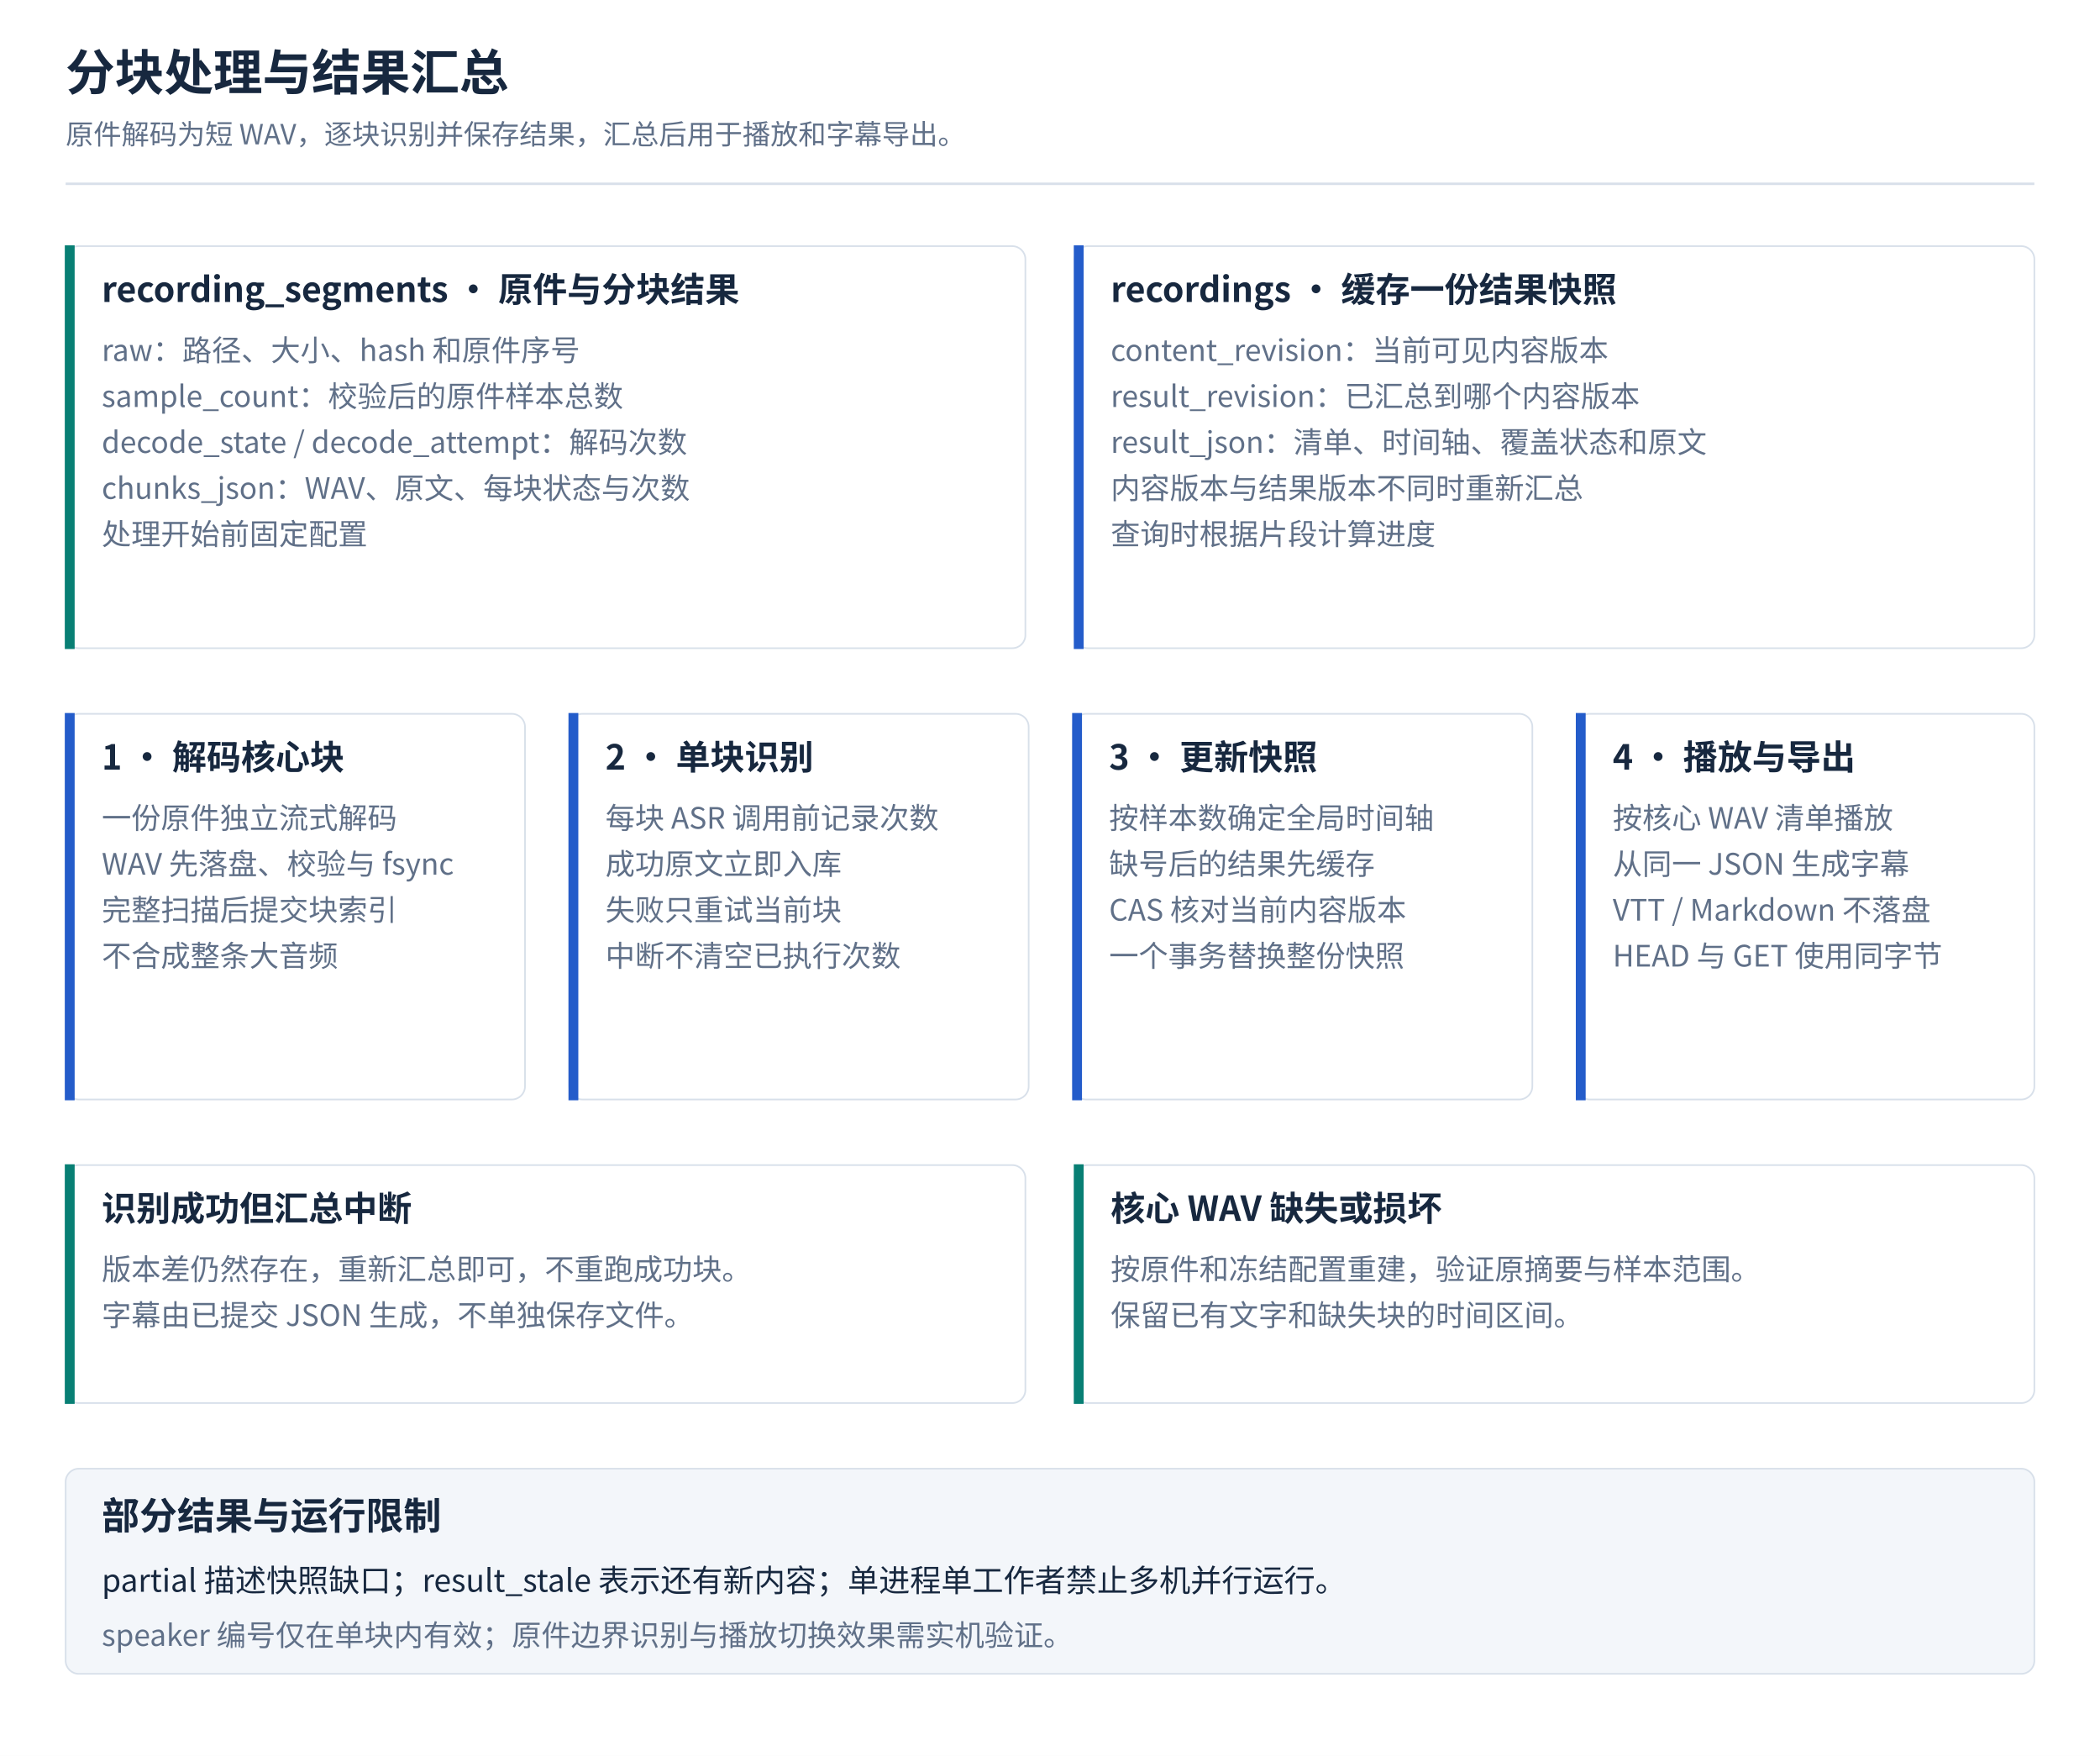
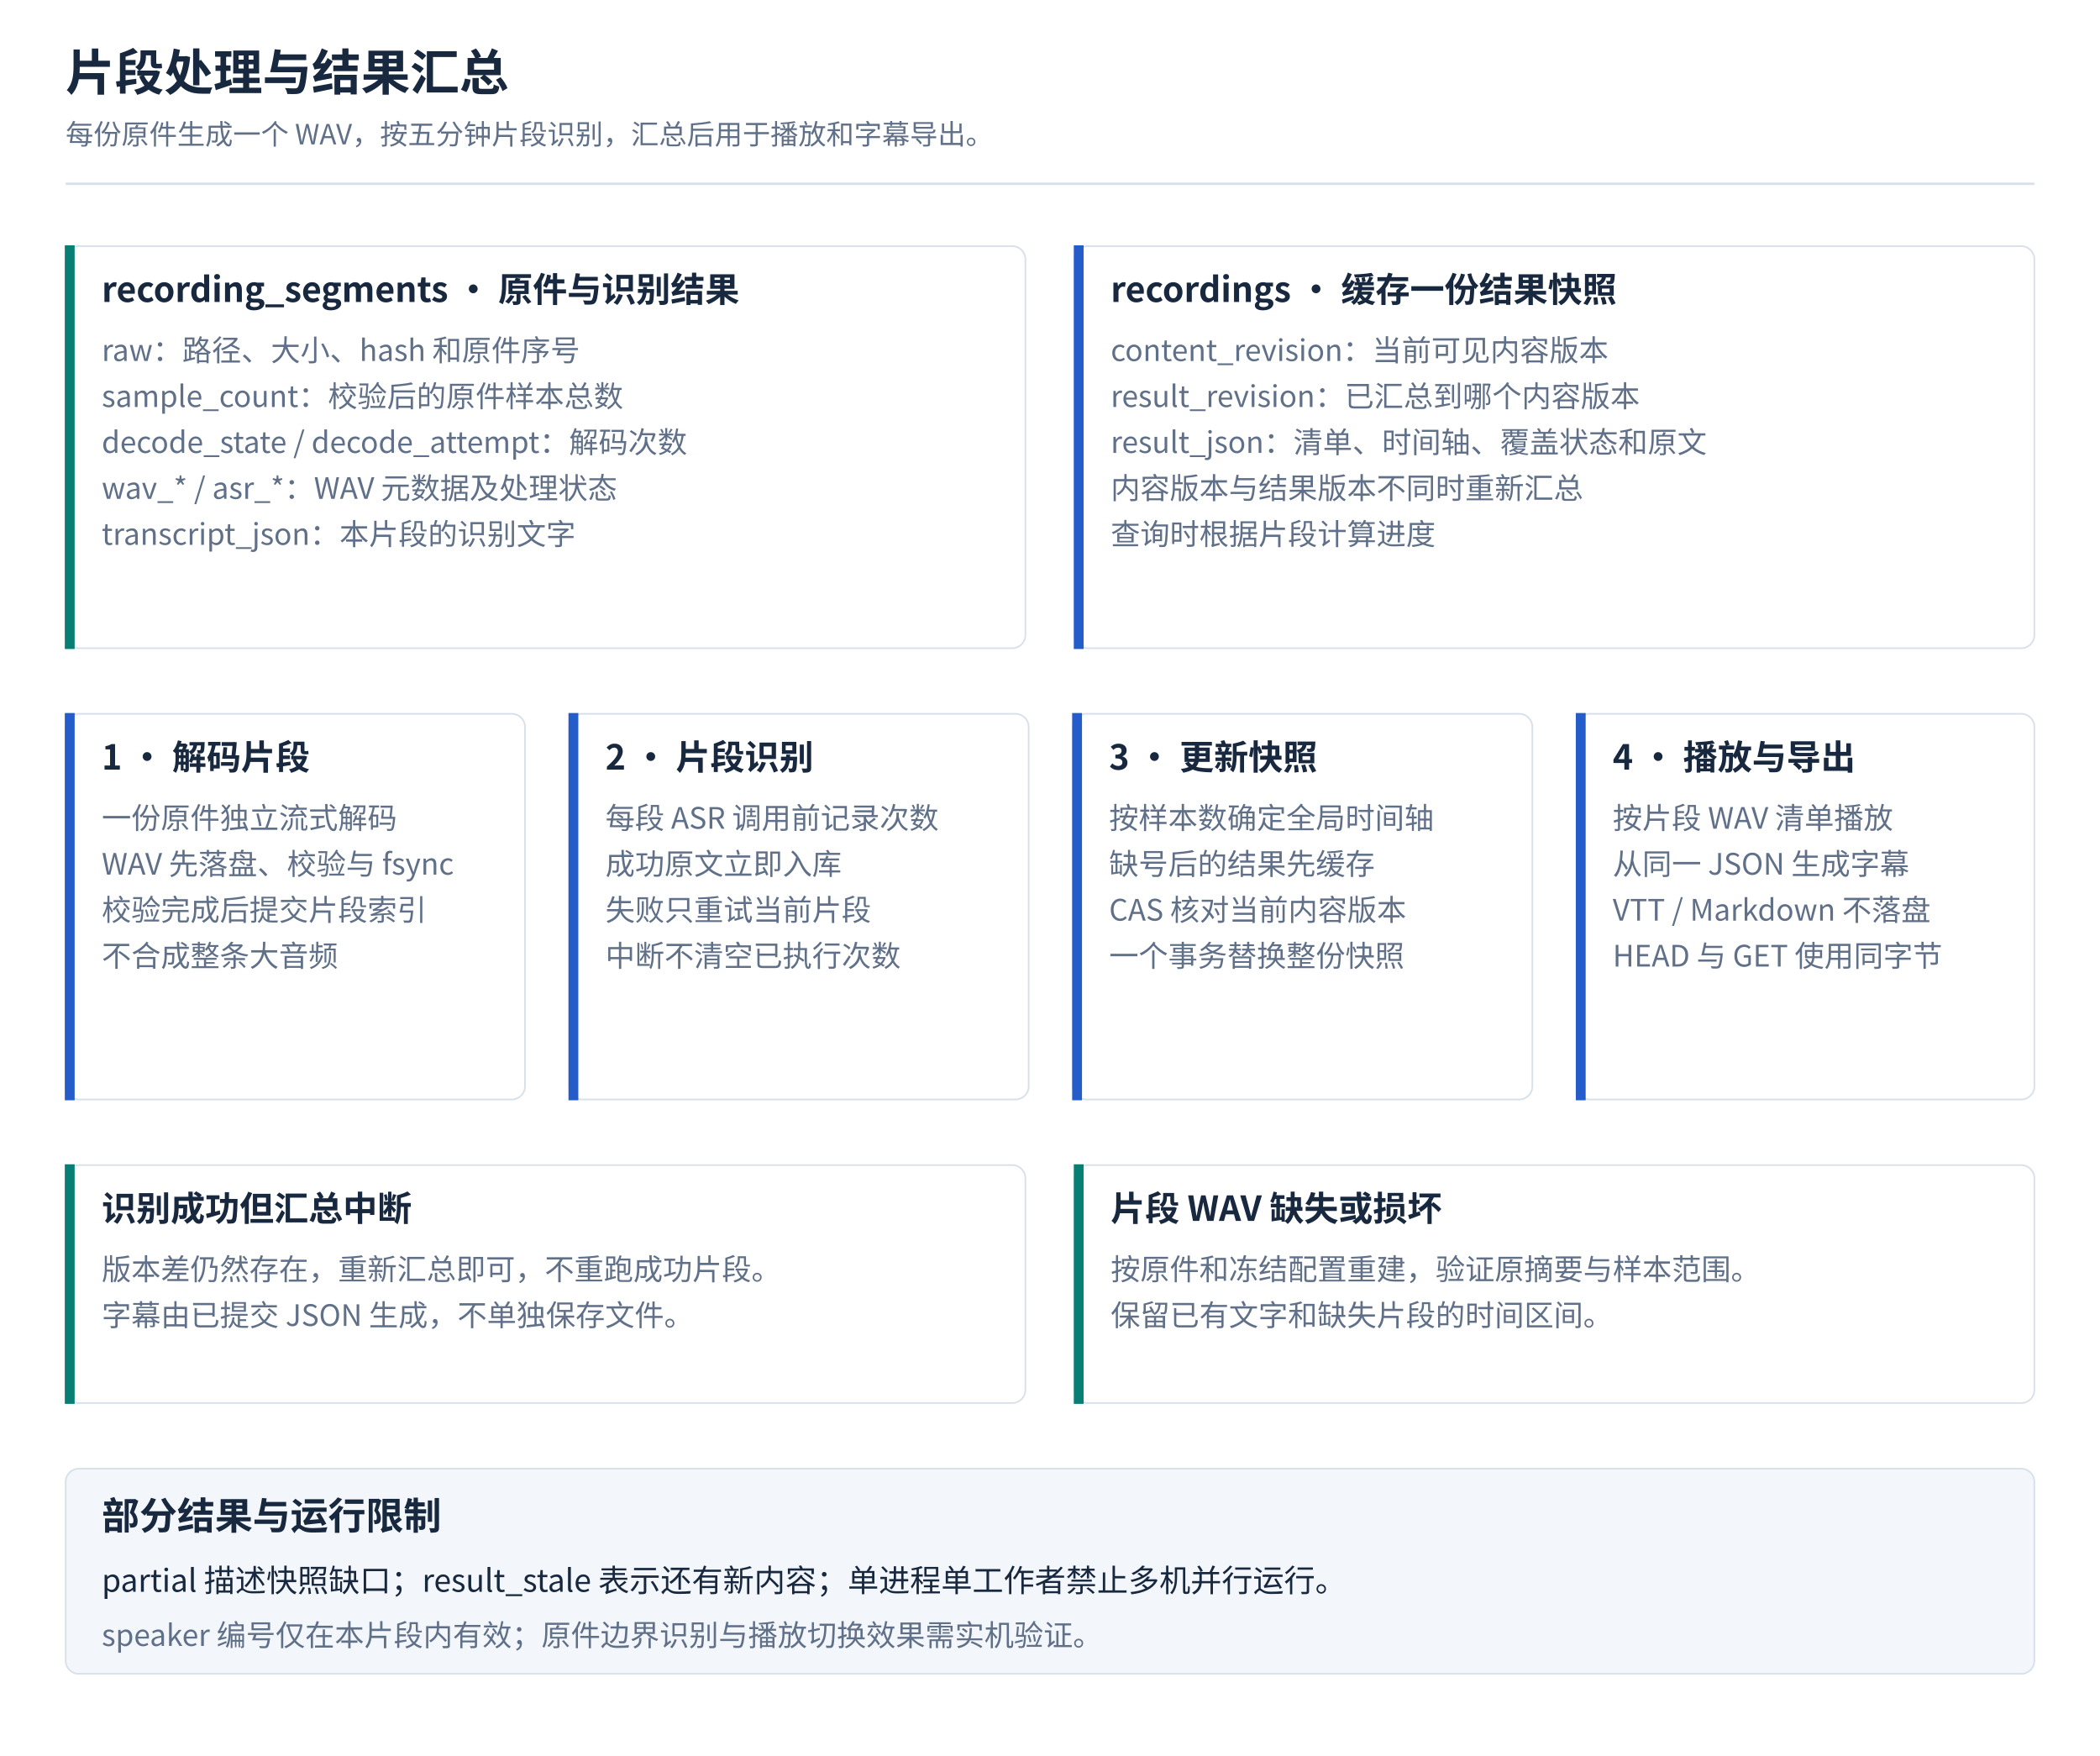
<svg xmlns="http://www.w3.org/2000/svg" width="1280" height="1070" viewBox="0 0 1280 1070">
  <rect width="1280" height="100%" fill="white" />
  <g font-family="PingFang SC,Microsoft YaHei,Noto Sans CJK SC,Arial,sans-serif">
-     <text x="40" y="55" font-size="30" font-weight="600" fill="#17283f">分块处理与结果汇总</text>
-     <text x="40" y="88" font-size="17" font-weight="400" fill="#607088">原件解码为短 WAV，逐块识别并保存结果，汇总后用于播放和字幕导出。</text>
+     <text x="40" y="55" font-size="30" font-weight="600" fill="#17283f">片段处理与结果汇总</text>
+     <text x="40" y="88" font-size="17" font-weight="400" fill="#607088">每份原件生成一个 WAV，按五分钟片段识别，汇总后用于播放和字幕导出。</text>
    <line x1="40" y1="112" x2="1240" y2="112" stroke="#d8e0ea" stroke-width="1.5" />
    <rect x="40" y="150" width="585" height="245" rx="8" fill="white" stroke="#d8e0ea" />
    <rect x="40" y="150" width="5" height="245" rx="0" fill="#087f74" stroke="#087f74" />
-     <text x="62" y="184" font-size="21" font-weight="600" fill="#17283f">recording_segments · 原件与分块结果</text>
+     <text x="62" y="184" font-size="21" font-weight="600" fill="#17283f">recording_segments · 原件与识别结果</text>
    <text x="62" y="220" font-size="18" font-weight="400" fill="#607088">raw：路径、大小、hash 和原件序号</text>
    <text x="62" y="248" font-size="18" font-weight="400" fill="#607088">sample_count：校验后的原件样本总数</text>
    <text x="62" y="276" font-size="18" font-weight="400" fill="#607088">decode_state / decode_attempt：解码次数</text>
-     <text x="62" y="304" font-size="18" font-weight="400" fill="#607088">chunks_json：WAV、原文、每块状态与次数</text>
-     <text x="62" y="332" font-size="18" font-weight="400" fill="#607088">处理开始前固定配置</text>
+     <text x="62" y="304" font-size="18" font-weight="400" fill="#607088">wav_* / asr_*：WAV 元数据及处理状态</text>
+     <text x="62" y="332" font-size="18" font-weight="400" fill="#607088">transcript_json：本片段的识别文字</text>
    <rect x="655" y="150" width="585" height="245" rx="8" fill="white" stroke="#d8e0ea" />
    <rect x="655" y="150" width="5" height="245" rx="0" fill="#245cca" stroke="#245cca" />
    <text x="677" y="184" font-size="21" font-weight="600" fill="#17283f">recordings · 缓存一份结果快照</text>
    <text x="677" y="220" font-size="18" font-weight="400" fill="#607088">content_revision：当前可见内容版本</text>
    <text x="677" y="248" font-size="18" font-weight="400" fill="#607088">result_revision：已汇总到哪个内容版本</text>
    <text x="677" y="276" font-size="18" font-weight="400" fill="#607088">result_json：清单、时间轴、覆盖状态和原文</text>
    <text x="677" y="304" font-size="18" font-weight="400" fill="#607088">内容版本与结果版本不同时重新汇总</text>
    <text x="677" y="332" font-size="18" font-weight="400" fill="#607088">查询时根据片段计算进度</text>
    <rect x="40" y="435" width="280" height="235" rx="8" fill="white" stroke="#d8e0ea" />
    <rect x="40" y="435" width="5" height="235" rx="0" fill="#245cca" stroke="#245cca" />
-     <text x="62" y="469" font-size="21" font-weight="600" fill="#17283f">1 · 解码核心块</text>
+     <text x="62" y="469" font-size="21" font-weight="600" fill="#17283f">1 · 解码片段</text>
    <text x="62" y="505" font-size="18" font-weight="400" fill="#607088">一份原件独立流式解码</text>
    <text x="62" y="533" font-size="18" font-weight="400" fill="#607088">WAV 先落盘、校验与 fsync</text>
-     <text x="62" y="561" font-size="18" font-weight="400" fill="#607088">完整扫描后提交块索引</text>
+     <text x="62" y="561" font-size="18" font-weight="400" fill="#607088">校验完成后提交片段索引</text>
    <text x="62" y="589" font-size="18" font-weight="400" fill="#607088">不合成整条大音频</text>
    <rect x="347" y="435" width="280" height="235" rx="8" fill="white" stroke="#d8e0ea" />
    <rect x="347" y="435" width="5" height="235" rx="0" fill="#245cca" stroke="#245cca" />
-     <text x="369" y="469" font-size="21" font-weight="600" fill="#17283f">2 · 单块识别</text>
-     <text x="369" y="505" font-size="18" font-weight="400" fill="#607088">每块 ASR 调用前记录次数</text>
+     <text x="369" y="469" font-size="21" font-weight="600" fill="#17283f">2 · 片段识别</text>
+     <text x="369" y="505" font-size="18" font-weight="400" fill="#607088">每段 ASR 调用前记录次数</text>
    <text x="369" y="533" font-size="18" font-weight="400" fill="#607088">成功原文立即入库</text>
-     <text x="369" y="561" font-size="18" font-weight="400" fill="#607088">失败只重试当前块</text>
+     <text x="369" y="561" font-size="18" font-weight="400" fill="#607088">失败只重试当前片段</text>
    <text x="369" y="589" font-size="18" font-weight="400" fill="#607088">中断不清空已执行次数</text>
    <rect x="654" y="435" width="280" height="235" rx="8" fill="white" stroke="#d8e0ea" />
    <rect x="654" y="435" width="5" height="235" rx="0" fill="#245cca" stroke="#245cca" />
    <text x="676" y="469" font-size="21" font-weight="600" fill="#17283f">3 · 更新快照</text>
    <text x="676" y="505" font-size="18" font-weight="400" fill="#607088">按样本数确定全局时间轴</text>
    <text x="676" y="533" font-size="18" font-weight="400" fill="#607088">缺号后的结果先缓存</text>
    <text x="676" y="561" font-size="18" font-weight="400" fill="#607088">CAS 核对当前内容版本</text>
    <text x="676" y="589" font-size="18" font-weight="400" fill="#607088">一个事务替换整份快照</text>
    <rect x="961" y="435" width="279" height="235" rx="8" fill="white" stroke="#d8e0ea" />
    <rect x="961" y="435" width="5" height="235" rx="0" fill="#245cca" stroke="#245cca" />
    <text x="983" y="469" font-size="21" font-weight="600" fill="#17283f">4 · 播放与导出</text>
-     <text x="983" y="505" font-size="18" font-weight="400" fill="#607088">按核心 WAV 清单播放</text>
+     <text x="983" y="505" font-size="18" font-weight="400" fill="#607088">按片段 WAV 清单播放</text>
    <text x="983" y="533" font-size="18" font-weight="400" fill="#607088">从同一 JSON 生成字幕</text>
    <text x="983" y="561" font-size="18" font-weight="400" fill="#607088">VTT / Markdown 不落盘</text>
    <text x="983" y="589" font-size="18" font-weight="400" fill="#607088">HEAD 与 GET 使用同字节</text>
    <rect x="40" y="710" width="585" height="145" rx="8" fill="white" stroke="#d8e0ea" />
    <rect x="40" y="710" width="5" height="145" rx="0" fill="#087f74" stroke="#087f74" />
    <text x="62" y="744" font-size="21" font-weight="600" fill="#17283f">识别成功但汇总中断</text>
-     <text x="62" y="780" font-size="18" font-weight="400" fill="#607088">版本差仍然存在，重新汇总即可，不重跑成功块。</text>
+     <text x="62" y="780" font-size="18" font-weight="400" fill="#607088">版本差仍然存在，重新汇总即可，不重跑成功片段。</text>
    <text x="62" y="808" font-size="18" font-weight="400" fill="#607088">字幕由已提交 JSON 生成，不单独保存文件。</text>
    <rect x="655" y="710" width="585" height="145" rx="8" fill="white" stroke="#d8e0ea" />
    <rect x="655" y="710" width="5" height="145" rx="0" fill="#087f74" stroke="#087f74" />
-     <text x="677" y="744" font-size="21" font-weight="600" fill="#17283f">核心 WAV 缺失或损坏</text>
+     <text x="677" y="744" font-size="21" font-weight="600" fill="#17283f">片段 WAV 缺失或损坏</text>
    <text x="677" y="780" font-size="18" font-weight="400" fill="#607088">按原件和冻结配置重建，验证原摘要与样本范围。</text>
-     <text x="677" y="808" font-size="18" font-weight="400" fill="#607088">保留已有文字和缺失块的时间区间。</text>
+     <text x="677" y="808" font-size="18" font-weight="400" fill="#607088">保留已有文字和缺失片段的时间区间。</text>
    <rect x="40" y="895" width="1200" height="125" rx="8" fill="#f3f6fa" stroke="#d8e0ea" />
    <text x="62" y="932" font-size="23" font-weight="600" fill="#17283f">部分结果与运行限制</text>
    <text x="62" y="970" font-size="19" font-weight="400" fill="#17283f">partial 描述快照缺口；result_stale 表示还有新内容；单进程单工作者禁止多机并行运行。</text>
-     <text x="62" y="1003" font-size="18" font-weight="400" fill="#607088">speaker 编号仅在单块内有效；原件边界识别与播放切换效果需实机验证。</text>
+     <text x="62" y="1003" font-size="18" font-weight="400" fill="#607088">speaker 编号仅在本片段内有效；原件边界识别与播放切换效果需实机验证。</text>
  </g>
</svg>
